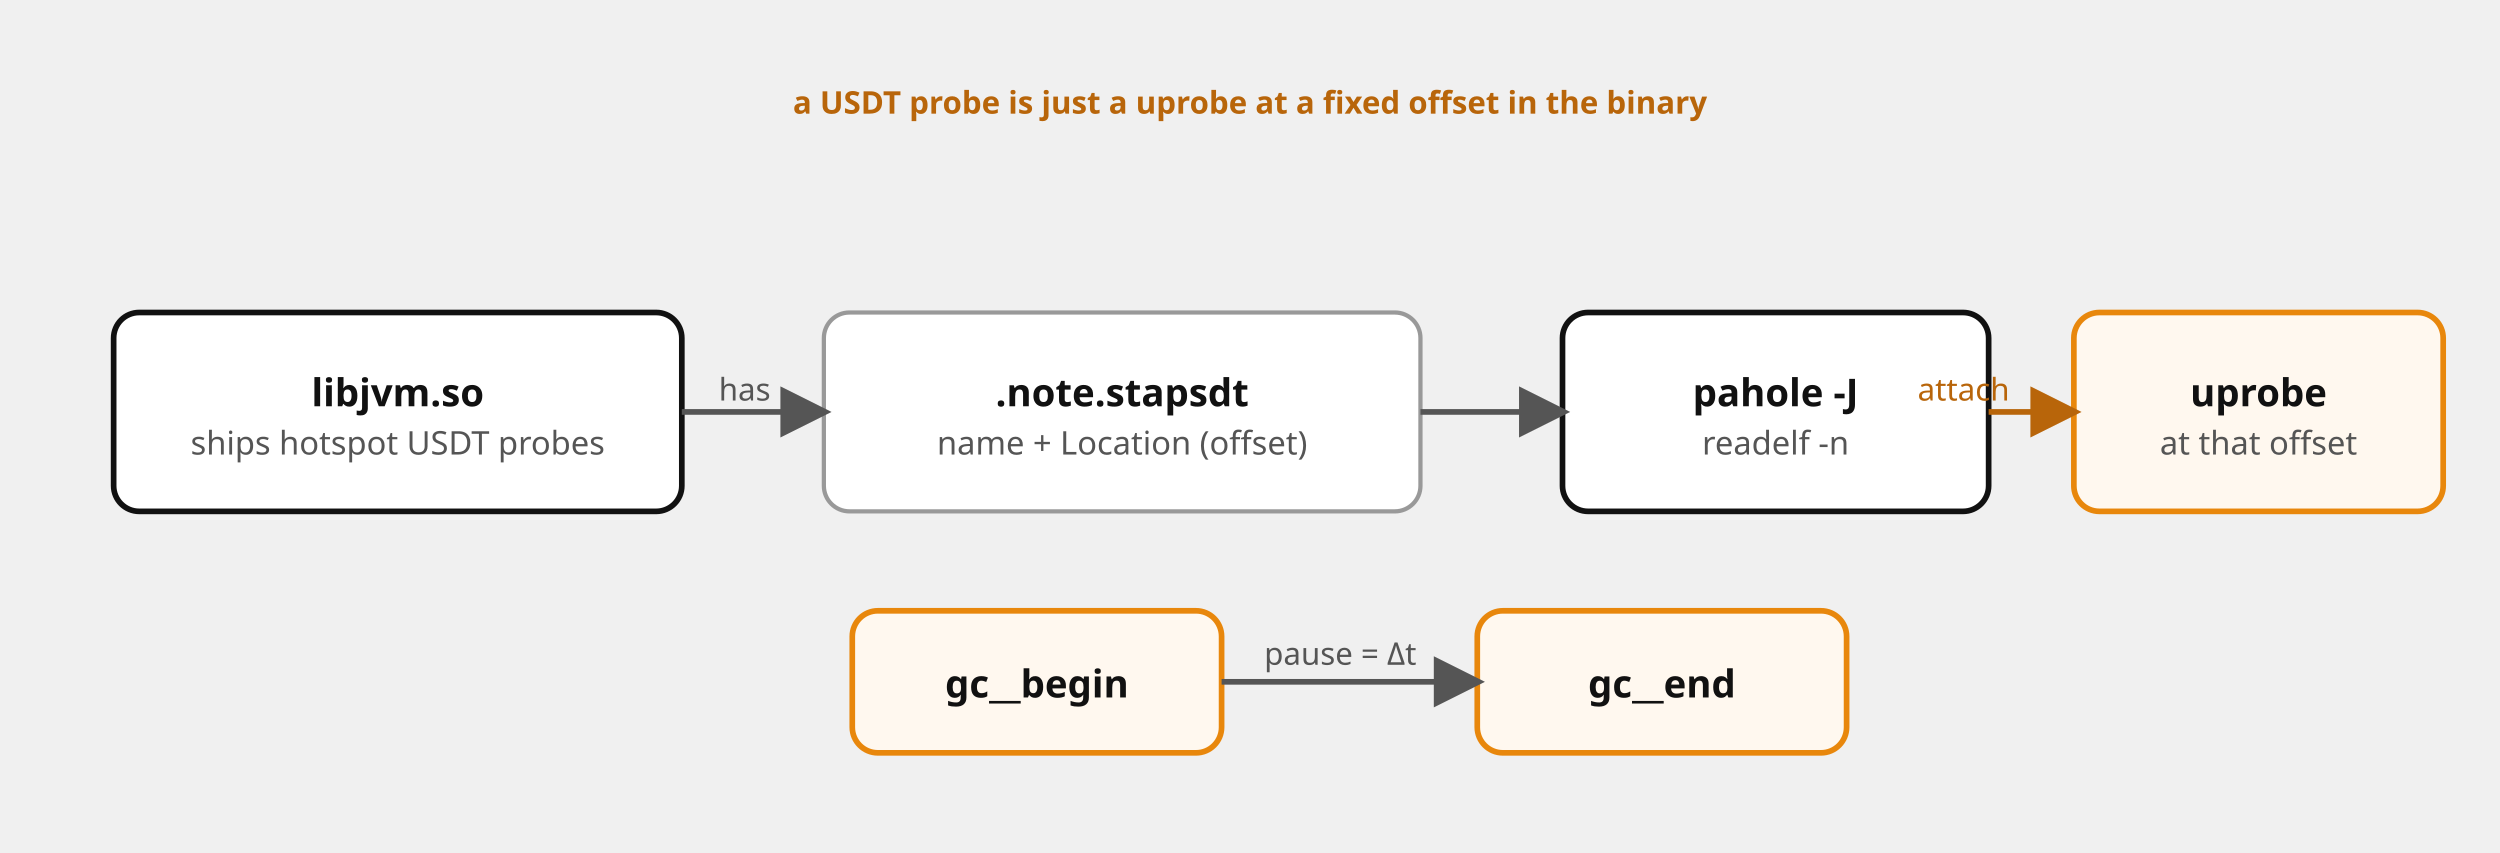
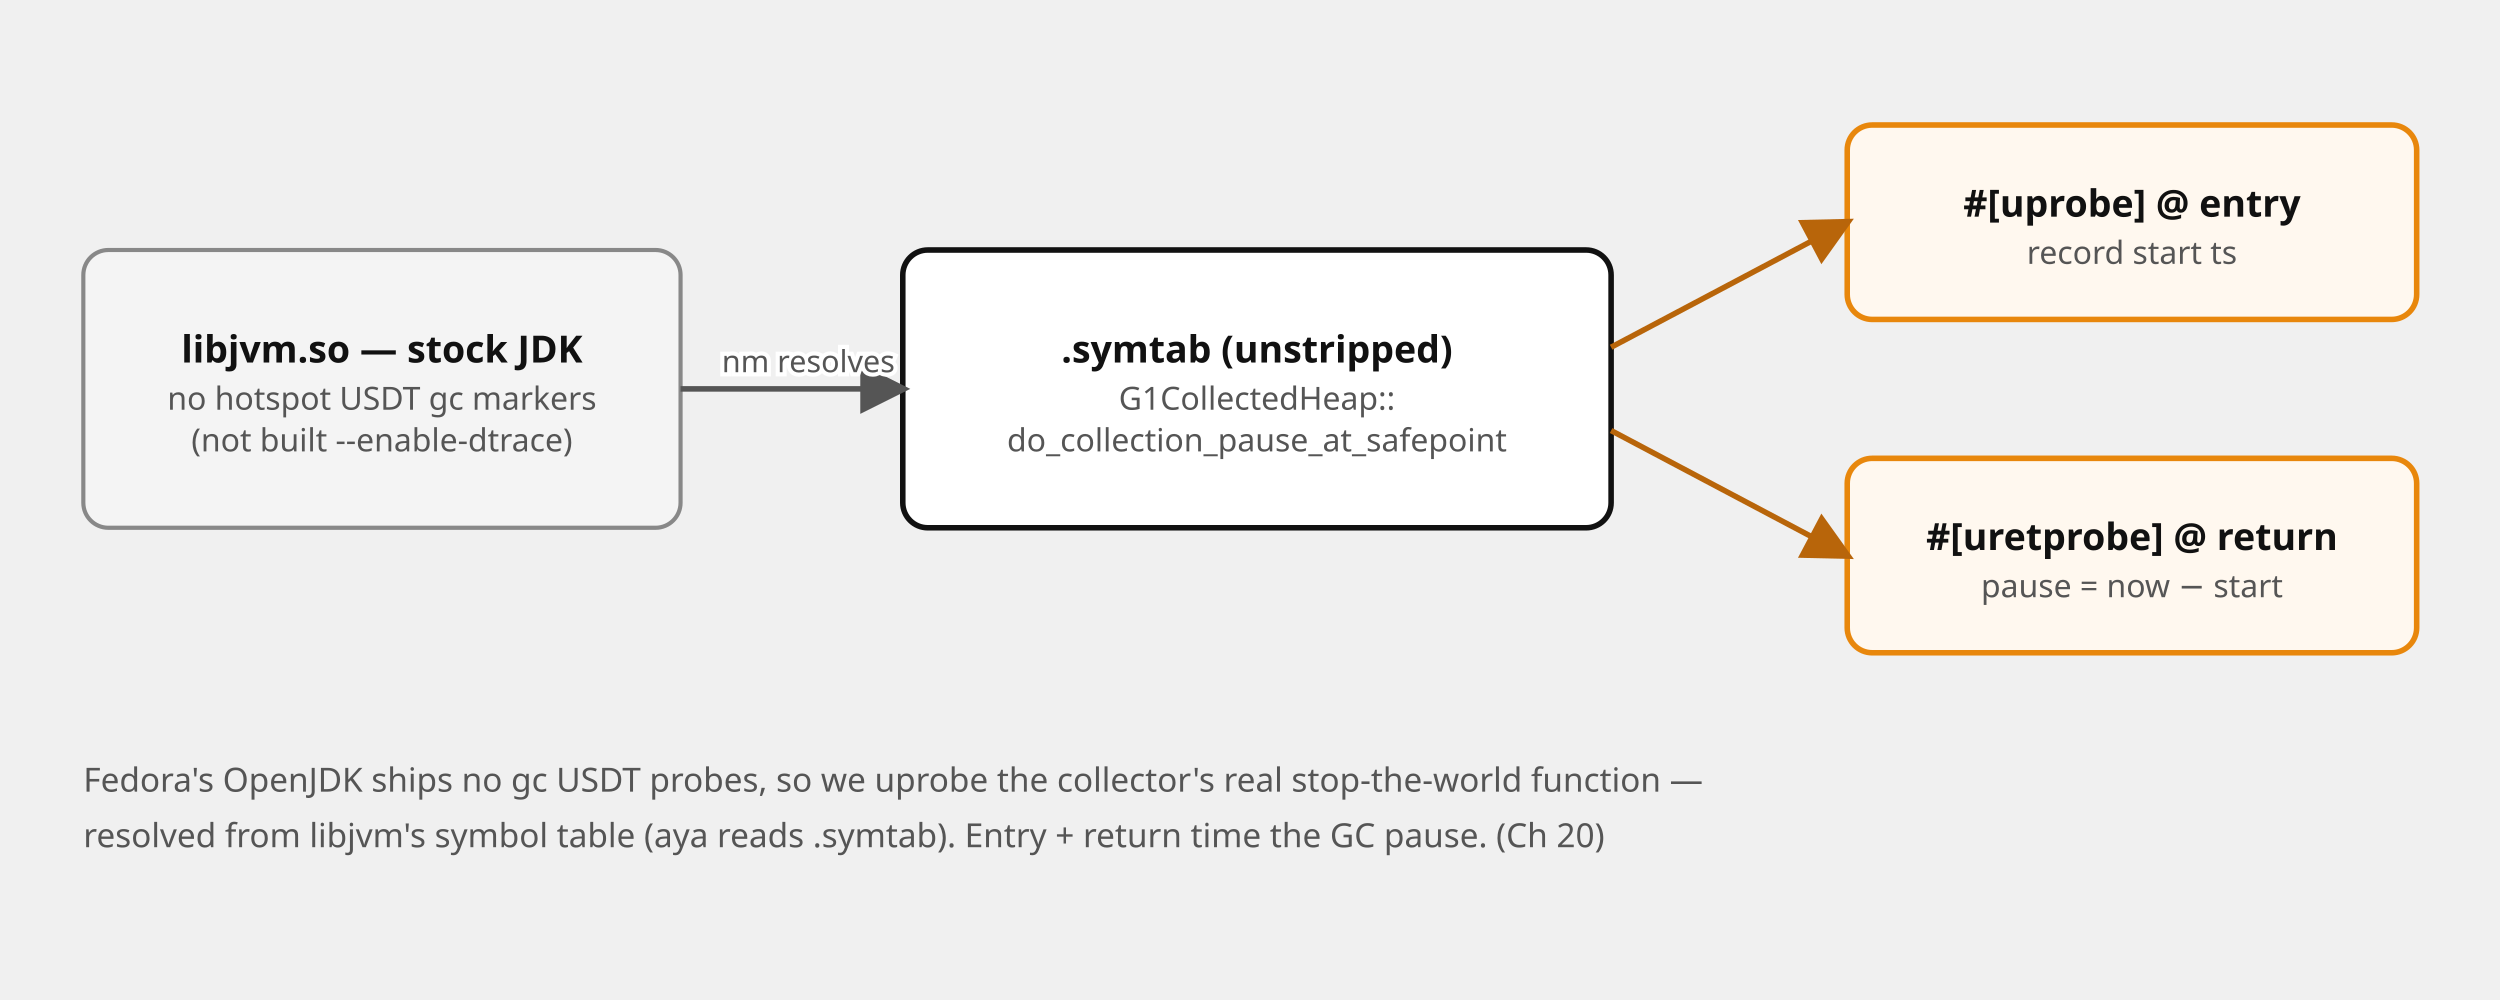
- <svg xmlns="http://www.w3.org/2000/svg" viewBox="0 0 880 300" font-family="'Red Hat Text', system-ui, sans-serif" role="img">
+ <svg xmlns="http://www.w3.org/2000/svg" viewBox="0 0 900 360" font-family="'Red Hat Text', system-ui, sans-serif" role="img">
  <defs>
    <marker id="a" viewBox="0 0 10 10" refX="8.5" refY="5" markerWidth="9" markerHeight="9" orient="auto-start-reverse">
      <path d="M0,0 L10,5 L0,10 z" fill="#555" />
    </marker>
    <marker id="am" viewBox="0 0 10 10" refX="8.5" refY="5" markerWidth="9" markerHeight="9" orient="auto-start-reverse">
      <path d="M0,0 L10,5 L0,10 z" fill="#b8650a" />
    </marker>
  </defs>
-   <rect x="40" y="110" width="200" height="70" rx="9" fill="#ffffff" stroke="#111111" stroke-width="2" />
-   <text x="140.0" y="143.0" font-size="13.5" font-weight="700" fill="#111111" text-anchor="middle">libjvm.so</text>
-   <text x="140.0" y="160.0" font-size="11.5" fill="#555555" text-anchor="middle">ships hotspot USDT probes</text>
-   <rect x="290" y="110" width="210" height="70" rx="9" fill="#ffffff" stroke="#999999" stroke-width="1.5" />
-   <text x="395.0" y="143.0" font-size="13.5" font-weight="700" fill="#111111" text-anchor="middle">.note.stapsdt</text>
-   <text x="395.0" y="160.0" font-size="11.5" fill="#555555" text-anchor="middle">name + Location (offset)</text>
-   <rect x="550" y="110" width="150" height="70" rx="9" fill="#ffffff" stroke="#111111" stroke-width="2" />
-   <text x="625.0" y="143.0" font-size="13.5" font-weight="700" fill="#111111" text-anchor="middle">pahole -J</text>
-   <text x="625.0" y="160.0" font-size="11.5" fill="#555555" text-anchor="middle">readelf -n</text>
-   <rect x="730" y="110" width="130" height="70" rx="9" fill="#fff8ef" stroke="#e8870c" stroke-width="2" />
-   <text x="795.0" y="143.0" font-size="13.5" font-weight="700" fill="#111111" text-anchor="middle">uprobe</text>
-   <text x="795.0" y="160.0" font-size="11.5" fill="#555555" text-anchor="middle">at that offset</text>
-   <rect x="300" y="215" width="130" height="50" rx="9" fill="#fff8ef" stroke="#e8870c" stroke-width="2" />
-   <text x="365.0" y="245.5" font-size="13.5" font-weight="700" fill="#111111" text-anchor="middle">gc__begin</text>
-   <rect x="520" y="215" width="130" height="50" rx="9" fill="#fff8ef" stroke="#e8870c" stroke-width="2" />
-   <text x="585.0" y="245.5" font-size="13.5" font-weight="700" fill="#111111" text-anchor="middle">gc__end</text>
-   <text x="440" y="40" font-size="11" fill="#b8650a" text-anchor="middle" font-weight="700">a USDT probe is just a uprobe at a fixed offset in the binary</text>
-   <path d="M240,145 L290,145" fill="none" stroke="#555" stroke-width="2" marker-end="url(#a)" />
-   <text x="253.0" y="141.0" font-size="11" fill="#555">has</text>
-   <path d="M500,145 L550,145" fill="none" stroke="#555" stroke-width="2" marker-end="url(#a)" />
-   <path d="M700,145 L730,145" fill="none" stroke="#b8650a" stroke-width="2" marker-end="url(#am)" />
-   <text x="675.0" y="141.0" font-size="11" fill="#b8650a">attach</text>
-   <path d="M430,240 L520,240" fill="none" stroke="#555" stroke-width="2" marker-end="url(#a)" />
-   <text x="445.0" y="234.0" font-size="11" fill="#555">pause = Δt</text>
+   <rect x="30" y="90" width="215" height="100" rx="9" fill="#f4f4f4" stroke="#888888" stroke-width="1.5" />
+   <text x="137.5" y="130.5" font-size="13.5" font-weight="700" fill="#111111" text-anchor="middle">libjvm.so — stock JDK</text>
+   <text x="137.5" y="147.5" font-size="11.5" fill="#555555" text-anchor="middle">no hotspot USDT gc markers</text>
+   <text x="137.5" y="162.5" font-size="11.5" fill="#555555" text-anchor="middle">(not built --enable-dtrace)</text>
+   <rect x="325" y="90" width="255" height="100" rx="9" fill="#ffffff" stroke="#111111" stroke-width="2" />
+   <text x="452.5" y="130.5" font-size="13.5" font-weight="700" fill="#111111" text-anchor="middle">.symtab (unstripped)</text>
+   <text x="452.5" y="147.5" font-size="11.5" fill="#555555" text-anchor="middle">G1CollectedHeap::</text>
+   <text x="452.5" y="162.5" font-size="11.5" fill="#555555" text-anchor="middle">do_collection_pause_at_safepoint</text>
+   <rect x="665" y="45" width="205" height="70" rx="9" fill="#fff8ef" stroke="#e8870c" stroke-width="2" />
+   <text x="767.5" y="78.0" font-size="13.5" font-weight="700" fill="#111111" text-anchor="middle">#[uprobe] @ entry</text>
+   <text x="767.5" y="95.0" font-size="11.5" fill="#555555" text-anchor="middle">record start ts</text>
+   <rect x="665" y="165" width="205" height="70" rx="9" fill="#fff8ef" stroke="#e8870c" stroke-width="2" />
+   <text x="767.5" y="198.0" font-size="13.5" font-weight="700" fill="#111111" text-anchor="middle">#[uretprobe] @ return</text>
+   <text x="767.5" y="215.0" font-size="11.5" fill="#555555" text-anchor="middle">pause = now − start</text>
+   <path d="M245,140 L325,140" fill="none" stroke="#555" stroke-width="2" marker-end="url(#a)" />
+   <text x="291.0" y="134.0" font-size="11" fill="#ffffff" stroke="#ffffff" stroke-width="3" paint-order="stroke" text-anchor="middle">nm resolves</text>
+   <text x="291.0" y="134.0" font-size="11" fill="#555" text-anchor="middle">nm resolves</text>
+   <path d="M580,125 L665,80" fill="none" stroke="#b8650a" stroke-width="2" marker-end="url(#am)" />
+   <path d="M580,155 L665,200" fill="none" stroke="#b8650a" stroke-width="2" marker-end="url(#am)" />
+   <text x="30" y="285" font-size="12" fill="#555" text-anchor="start">Fedora's OpenJDK ships no gc USDT probes, so we uprobe the collector's real stop-the-world function —</text>
+   <text x="30" y="305" font-size="12" fill="#555" text-anchor="start">resolved from libjvm's symbol table (aya reads .symtab). Entry + return time the GC pause. (Ch 20)</text>
</svg>
